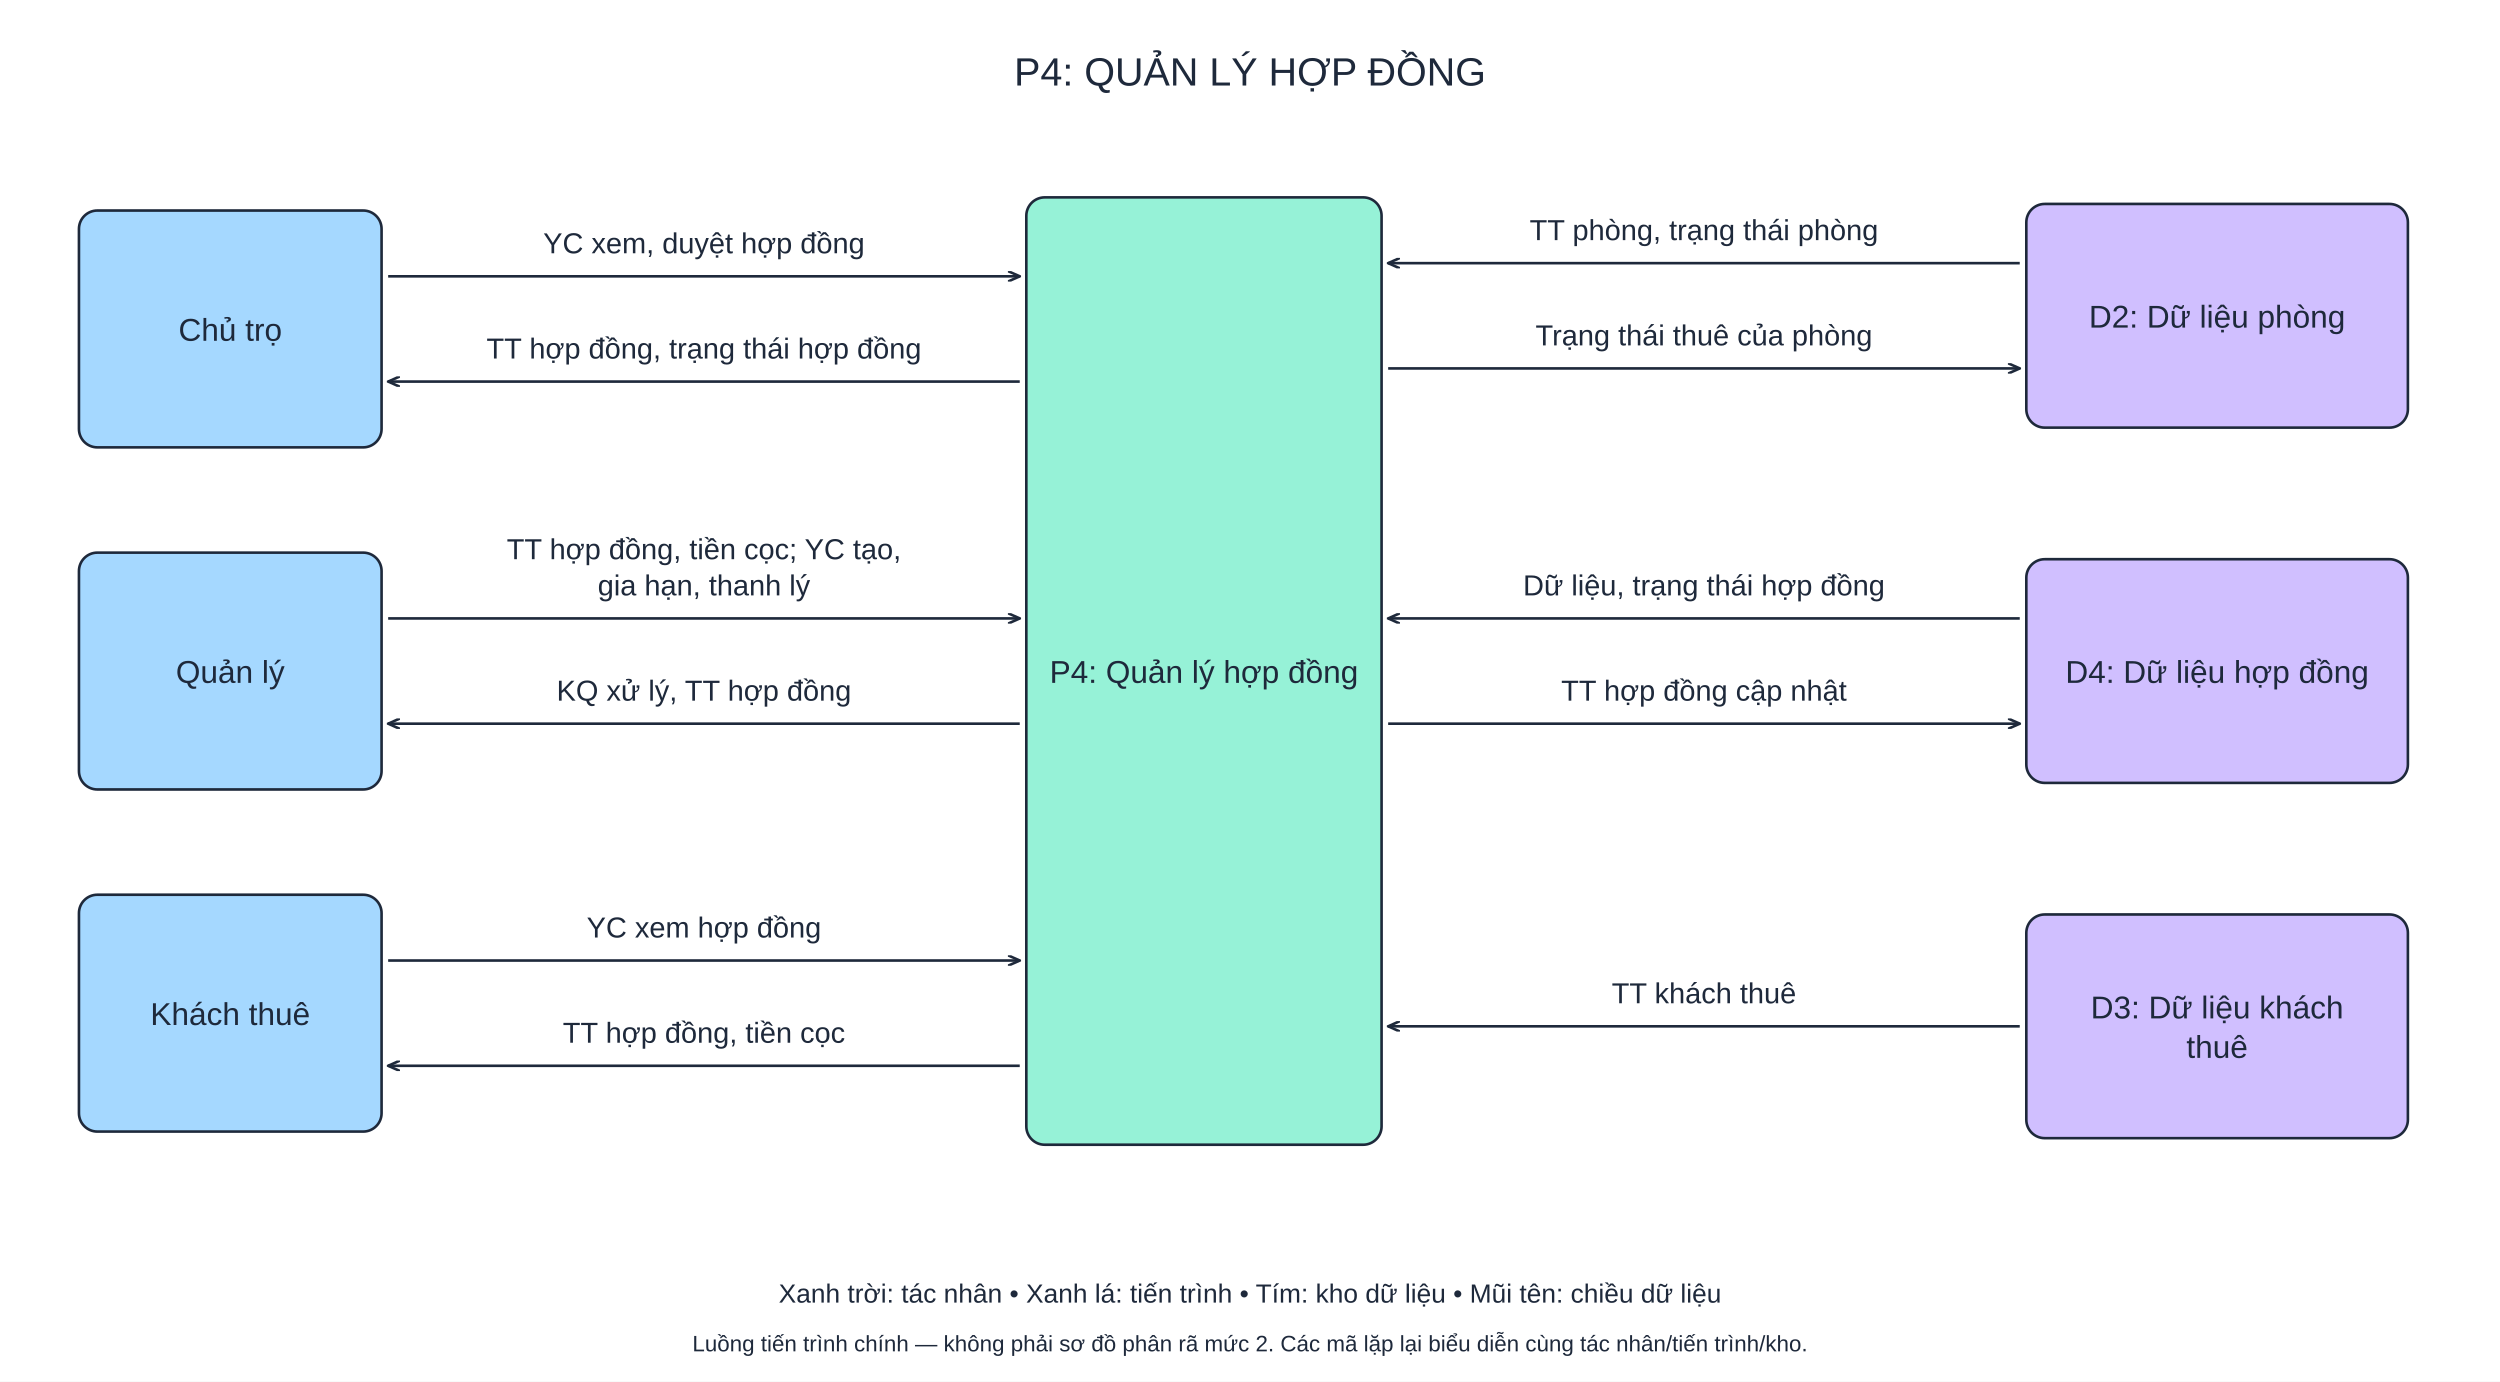
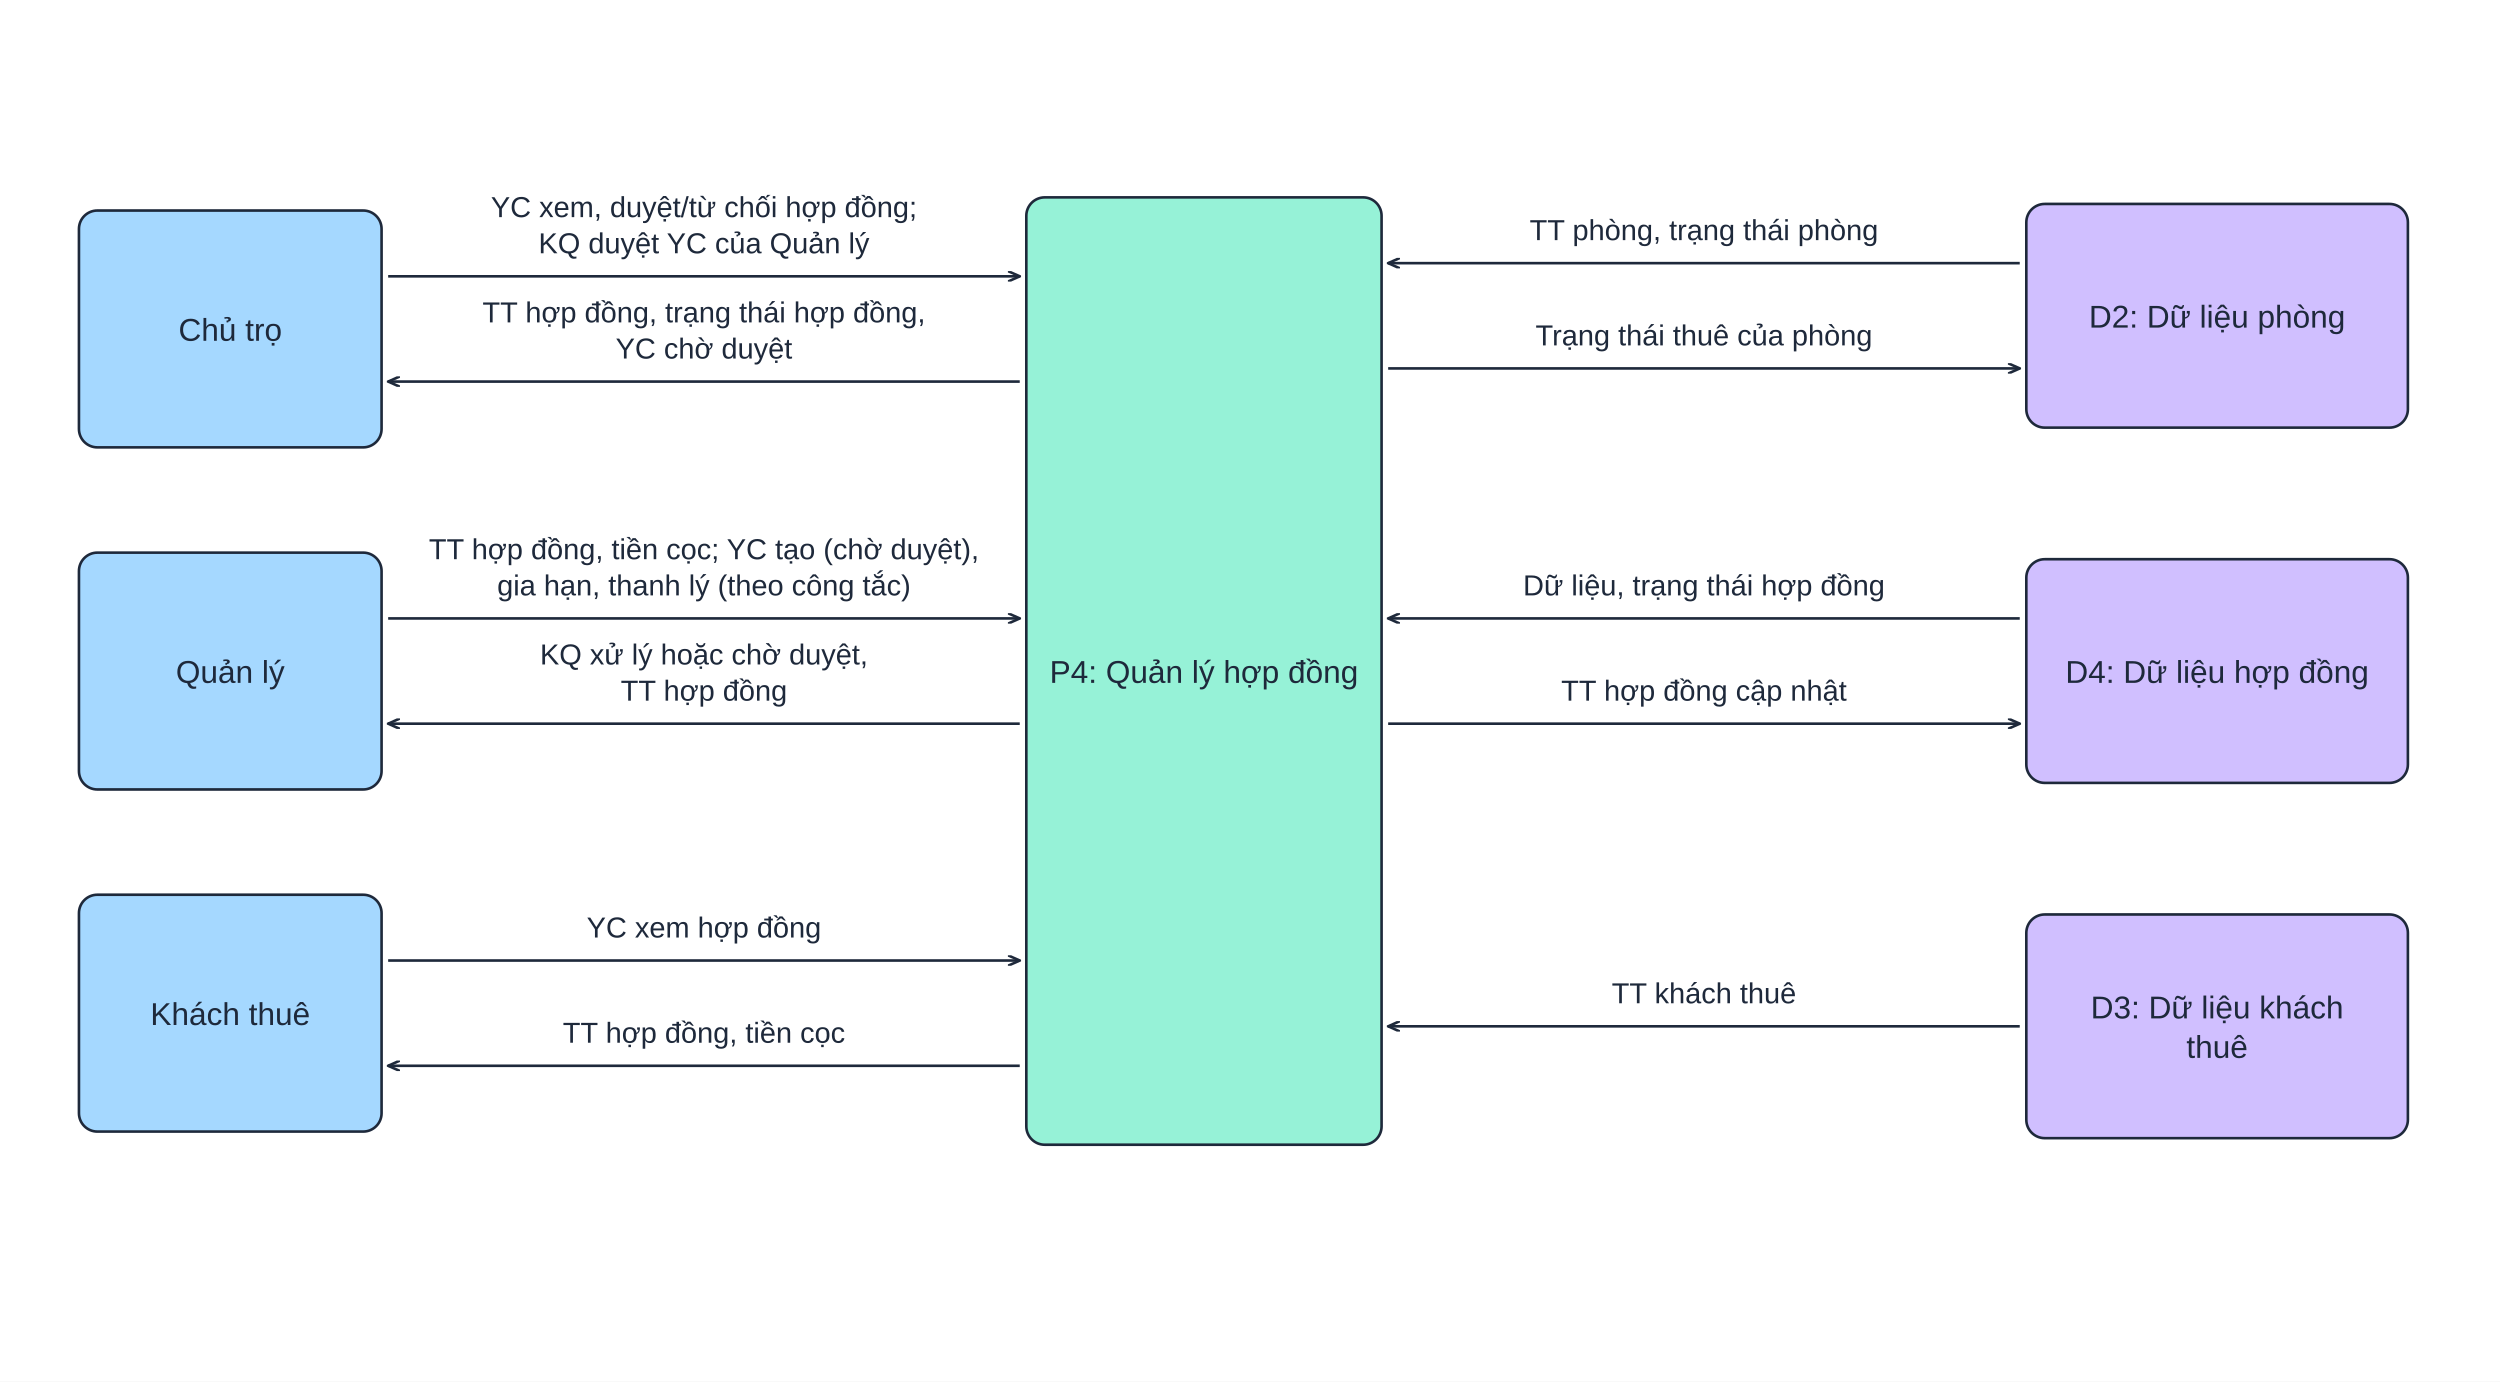
<svg xmlns="http://www.w3.org/2000/svg" width="1900" height="1050" viewBox="0 0 1900 1050">
  <defs>
    <marker id="arrow" markerWidth="10" markerHeight="8" refX="9" refY="4" orient="auto" markerUnits="userSpaceOnUse">
      <path d="M0,0 L9,4 L0,8" fill="none" stroke="#1e293b" stroke-width="2" />
    </marker>
  </defs>
  <rect width="100%" height="100%" fill="white" />
  <rect x="780" y="150" width="270" height="720" rx="14" fill="#96f2d7" stroke="#1e293b" stroke-width="2" />
  <rect x="60" y="160" width="230" height="180" rx="14" fill="#a5d8ff" stroke="#1e293b" stroke-width="2" />
  <rect x="60" y="420" width="230" height="180" rx="14" fill="#a5d8ff" stroke="#1e293b" stroke-width="2" />
  <rect x="60" y="680" width="230" height="180" rx="14" fill="#a5d8ff" stroke="#1e293b" stroke-width="2" />
  <rect x="1540" y="155" width="290" height="170" rx="14" fill="#d0bfff" stroke="#1e293b" stroke-width="2" />
  <rect x="1540" y="425" width="290" height="170" rx="14" fill="#d0bfff" stroke="#1e293b" stroke-width="2" />
  <rect x="1540" y="695" width="290" height="170" rx="14" fill="#d0bfff" stroke="#1e293b" stroke-width="2" />
  <polyline points="295,210 775,210" fill="none" stroke="#1e293b" stroke-width="2" marker-end="url(#arrow)" />
  <polyline points="775,290 295,290" fill="none" stroke="#1e293b" stroke-width="2" marker-end="url(#arrow)" />
  <polyline points="295,470 775,470" fill="none" stroke="#1e293b" stroke-width="2" marker-end="url(#arrow)" />
  <polyline points="775,550 295,550" fill="none" stroke="#1e293b" stroke-width="2" marker-end="url(#arrow)" />
  <polyline points="295,730 775,730" fill="none" stroke="#1e293b" stroke-width="2" marker-end="url(#arrow)" />
  <polyline points="775,810 295,810" fill="none" stroke="#1e293b" stroke-width="2" marker-end="url(#arrow)" />
  <polyline points="1535,200 1055,200" fill="none" stroke="#1e293b" stroke-width="2" marker-end="url(#arrow)" />
  <polyline points="1055,280 1535,280" fill="none" stroke="#1e293b" stroke-width="2" marker-end="url(#arrow)" />
  <polyline points="1535,470 1055,470" fill="none" stroke="#1e293b" stroke-width="2" marker-end="url(#arrow)" />
  <polyline points="1055,550 1535,550" fill="none" stroke="#1e293b" stroke-width="2" marker-end="url(#arrow)" />
  <polyline points="1535,780 1055,780" fill="none" stroke="#1e293b" stroke-width="2" marker-end="url(#arrow)" />
-   <text x="950.0" y="65.0" text-anchor="middle" font-family="Arial, sans-serif" font-size="30" fill="#1e293b">P4: QUẢN LÝ HỢP ĐỒNG</text>
+   <text x="-1050" y="-1105" text-anchor="middle" font-family="Arial, sans-serif" font-size="30" fill="#1e293b">P4: QUẢN LÝ HỢP ĐỒNG</text>
  <text x="915.0" y="519.0" text-anchor="middle" font-family="Arial, sans-serif" font-size="24" fill="#1e293b">P4: Quản lý hợp đồng</text>
  <text x="175.0" y="259.0" text-anchor="middle" font-family="Arial, sans-serif" font-size="24" fill="#1e293b">Chủ trọ</text>
-   <text x="535.0" y="192.5" text-anchor="middle" font-family="Arial, sans-serif" font-size="22" fill="#1e293b">YC xem, duyệt hợp đồng</text>
-   <text x="535.0" y="272.5" text-anchor="middle" font-family="Arial, sans-serif" font-size="22" fill="#1e293b">TT hợp đồng, trạng thái hợp đồng</text>
+   <text x="535.0" y="165.0" text-anchor="middle" font-family="Arial, sans-serif" font-size="22" fill="#1e293b">YC xem, duyệt/từ chối hợp đồng;</text>
+   <text x="535.0" y="192.5" text-anchor="middle" font-family="Arial, sans-serif" font-size="22" fill="#1e293b">KQ duyệt YC của Quản lý</text>
+   <text x="535.0" y="245.0" text-anchor="middle" font-family="Arial, sans-serif" font-size="22" fill="#1e293b">TT hợp đồng, trạng thái hợp đồng,</text>
+   <text x="535.0" y="272.5" text-anchor="middle" font-family="Arial, sans-serif" font-size="22" fill="#1e293b">YC chờ duyệt</text>
  <text x="175.0" y="519.0" text-anchor="middle" font-family="Arial, sans-serif" font-size="24" fill="#1e293b">Quản lý</text>
-   <text x="535.0" y="425.0" text-anchor="middle" font-family="Arial, sans-serif" font-size="22" fill="#1e293b">TT hợp đồng, tiền cọc; YC tạo,</text>
-   <text x="535.0" y="452.5" text-anchor="middle" font-family="Arial, sans-serif" font-size="22" fill="#1e293b">gia hạn, thanh lý</text>
-   <text x="535.0" y="532.5" text-anchor="middle" font-family="Arial, sans-serif" font-size="22" fill="#1e293b">KQ xử lý, TT hợp đồng</text>
+   <text x="535.0" y="425.0" text-anchor="middle" font-family="Arial, sans-serif" font-size="22" fill="#1e293b">TT hợp đồng, tiền cọc; YC tạo (chờ duyệt),</text>
+   <text x="535.0" y="452.5" text-anchor="middle" font-family="Arial, sans-serif" font-size="22" fill="#1e293b">gia hạn, thanh lý (theo công tắc)</text>
+   <text x="535.0" y="505.0" text-anchor="middle" font-family="Arial, sans-serif" font-size="22" fill="#1e293b">KQ xử lý hoặc chờ duyệt,</text>
+   <text x="535.0" y="532.5" text-anchor="middle" font-family="Arial, sans-serif" font-size="22" fill="#1e293b">TT hợp đồng</text>
  <text x="175.0" y="779.0" text-anchor="middle" font-family="Arial, sans-serif" font-size="24" fill="#1e293b">Khách thuê</text>
  <text x="535.0" y="712.5" text-anchor="middle" font-family="Arial, sans-serif" font-size="22" fill="#1e293b">YC xem hợp đồng</text>
  <text x="535.0" y="792.5" text-anchor="middle" font-family="Arial, sans-serif" font-size="22" fill="#1e293b">TT hợp đồng, tiền cọc</text>
  <text x="1685.0" y="249.0" text-anchor="middle" font-family="Arial, sans-serif" font-size="24" fill="#1e293b">D2: Dữ liệu phòng</text>
  <text x="1295.0" y="182.5" text-anchor="middle" font-family="Arial, sans-serif" font-size="22" fill="#1e293b">TT phòng, trạng thái phòng</text>
  <text x="1295.0" y="262.5" text-anchor="middle" font-family="Arial, sans-serif" font-size="22" fill="#1e293b">Trạng thái thuê của phòng</text>
  <text x="1685.0" y="519.0" text-anchor="middle" font-family="Arial, sans-serif" font-size="24" fill="#1e293b">D4: Dữ liệu hợp đồng</text>
  <text x="1295.0" y="452.5" text-anchor="middle" font-family="Arial, sans-serif" font-size="22" fill="#1e293b">Dữ liệu, trạng thái hợp đồng</text>
  <text x="1295.0" y="532.5" text-anchor="middle" font-family="Arial, sans-serif" font-size="22" fill="#1e293b">TT hợp đồng cập nhật</text>
  <text x="1685.0" y="774.0" text-anchor="middle" font-family="Arial, sans-serif" font-size="24" fill="#1e293b">D3: Dữ liệu khách</text>
  <text x="1685.0" y="804.0" text-anchor="middle" font-family="Arial, sans-serif" font-size="24" fill="#1e293b">thuê</text>
  <text x="1295.0" y="762.5" text-anchor="middle" font-family="Arial, sans-serif" font-size="22" fill="#1e293b">TT khách thuê</text>
-   <text x="950.0" y="990.0" text-anchor="middle" font-family="Arial, sans-serif" font-size="20" fill="#1e293b">Xanh trời: tác nhân  •  Xanh lá: tiến trình  •  Tím: kho dữ liệu  •  Mũi tên: chiều dữ liệu</text>
-   <text x="950.0" y="1027.0" text-anchor="middle" font-family="Arial, sans-serif" font-size="17" fill="#1e293b">Luồng tiến trình chính — không phải sơ đồ phân rã mức 2. Các mã lặp lại biểu diễn cùng tác nhân/tiến trình/kho.</text>
+   <text x="-1050" y="-180" text-anchor="middle" font-family="Arial, sans-serif" font-size="20" fill="#1e293b">Xanh trời: tác nhân  •  Xanh lá: tiến trình  •  Tím: kho dữ liệu  •  Mũi tên: chiều dữ liệu</text>
+   <text x="-1050" y="-143" text-anchor="middle" font-family="Arial, sans-serif" font-size="17" fill="#1e293b">Luồng tiến trình chính — không phải sơ đồ phân rã mức 2. Các mã lặp lại biểu diễn cùng tác nhân/tiến trình/kho.</text>
</svg>
